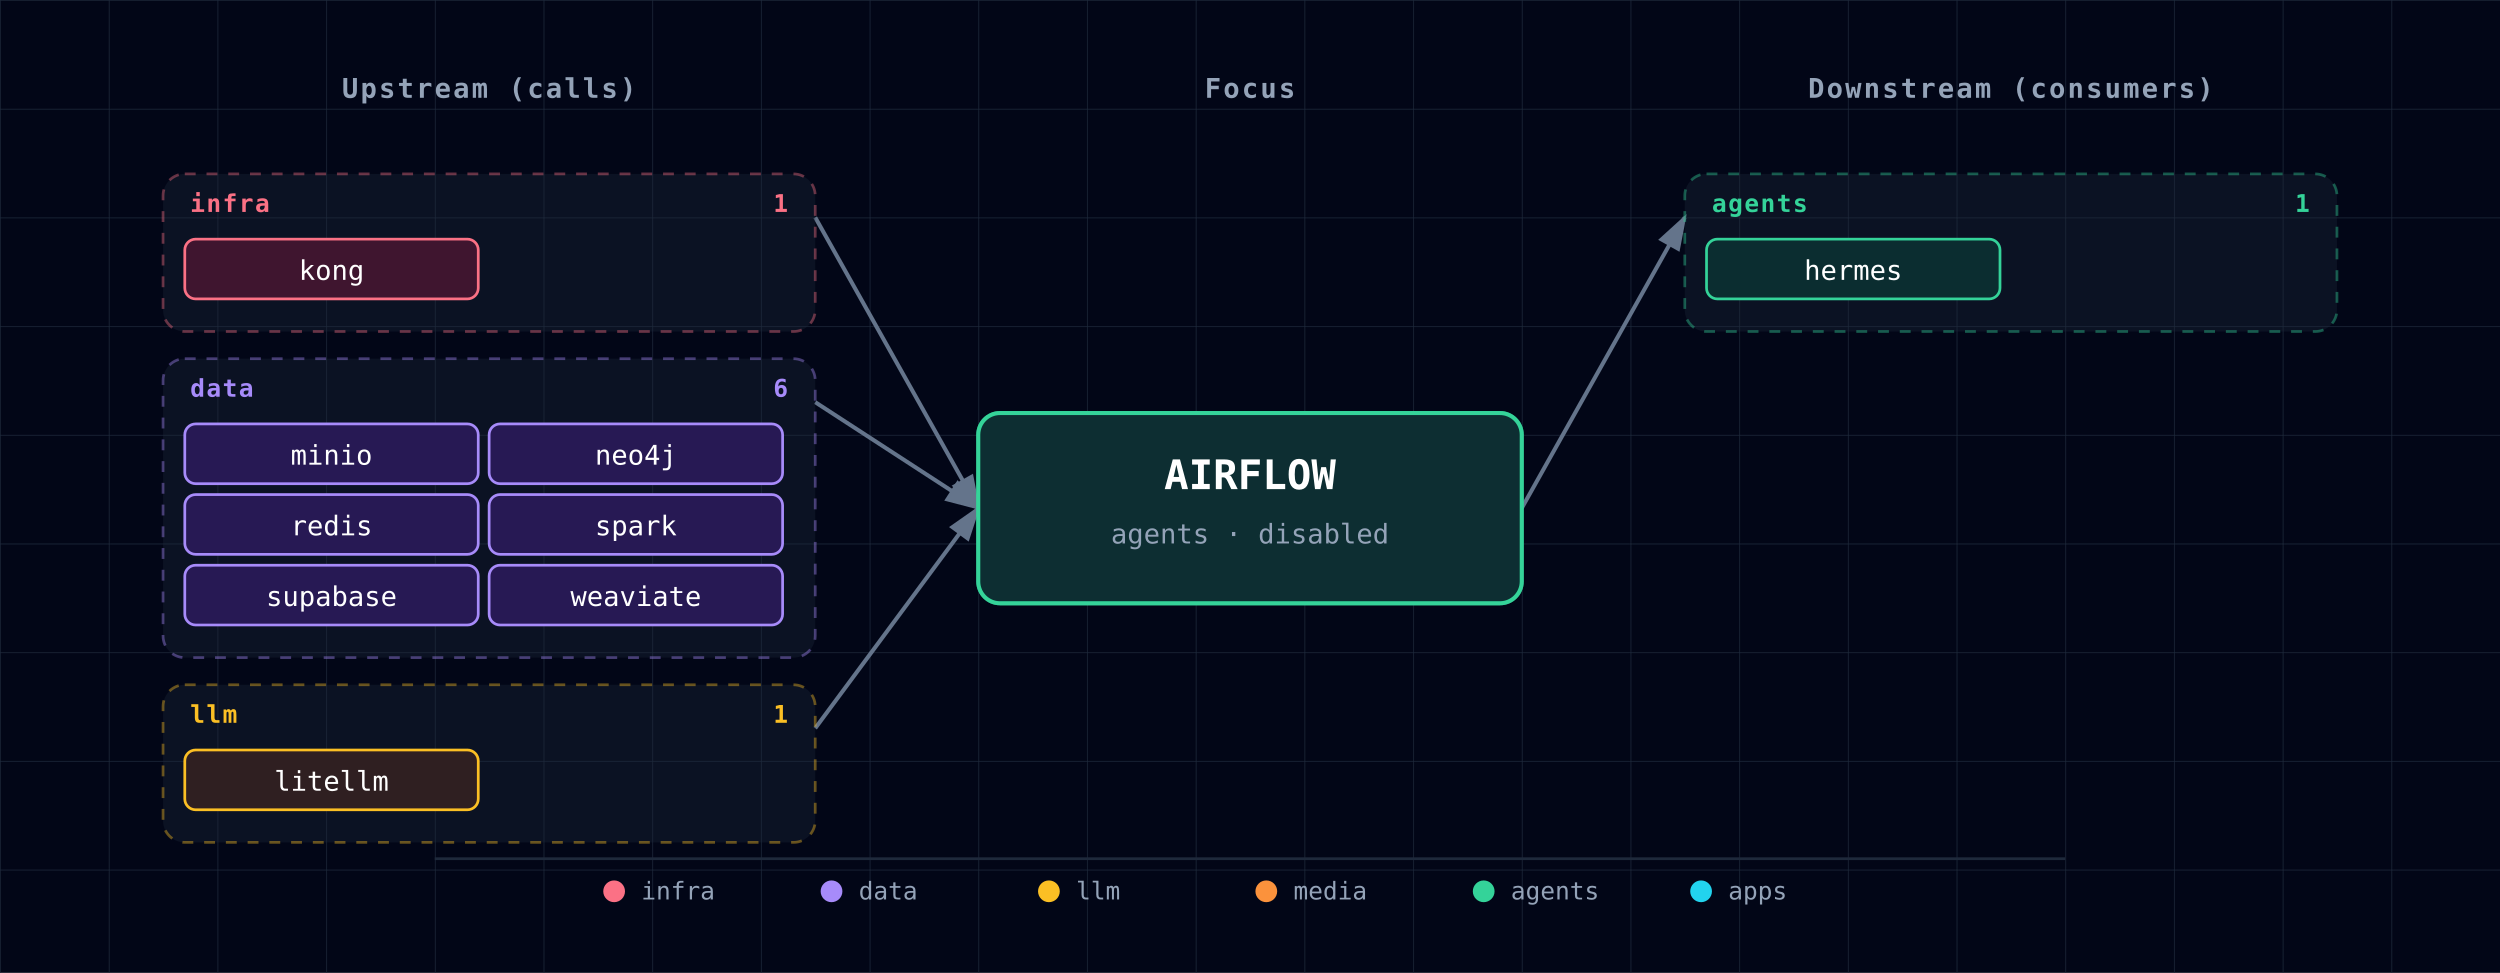
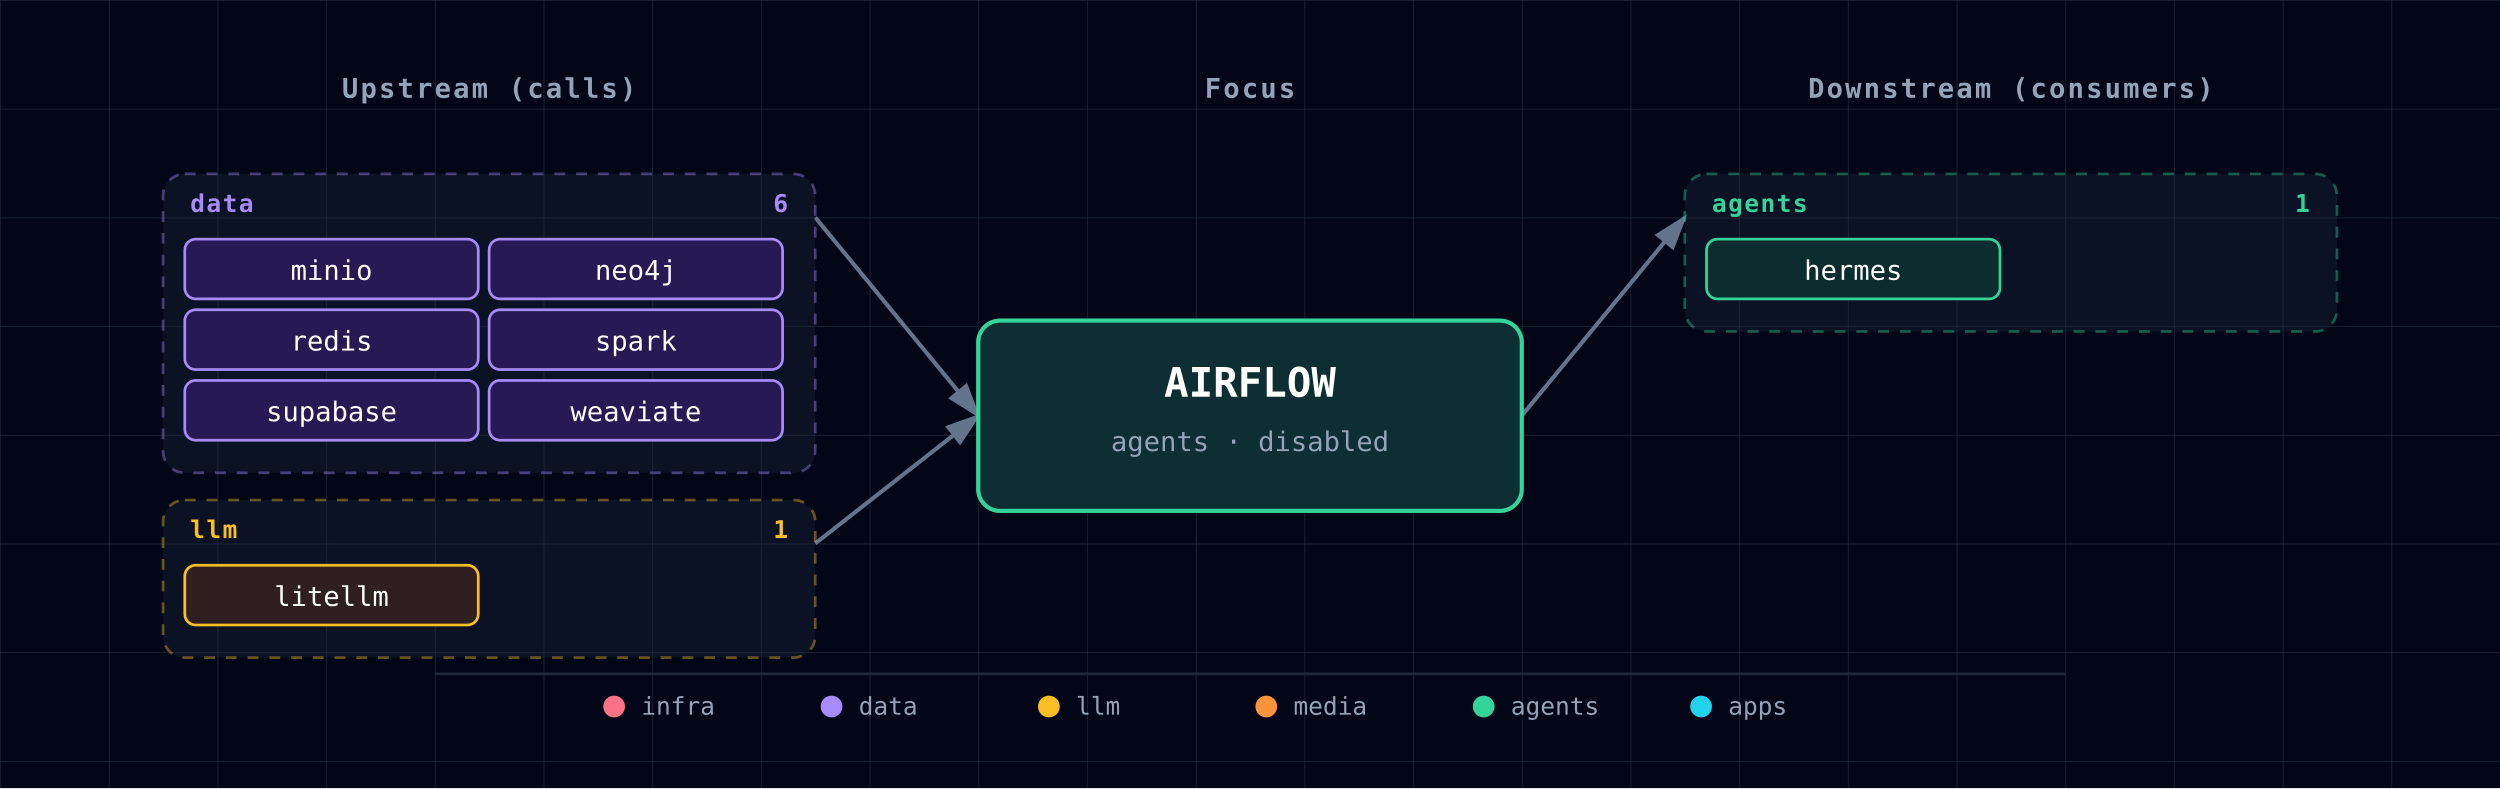
- <svg xmlns="http://www.w3.org/2000/svg" viewBox="0 0 920 358" font-family="'JetBrains Mono', 'Fira Code', Menlo, Consolas, monospace">
+ <svg xmlns="http://www.w3.org/2000/svg" viewBox="0 0 920 290" font-family="'JetBrains Mono', 'Fira Code', Menlo, Consolas, monospace">
  <defs>
    <pattern id="grid" width="40" height="40" patternUnits="userSpaceOnUse">
      <path d="M 40 0 L 0 0 0 40" fill="none" stroke="#1e293b" stroke-width="0.5" />
    </pattern>
    <marker id="arrowhead" markerWidth="9" markerHeight="6" refX="8" refY="3" orient="auto">
      <polygon points="0 0, 9 3, 0 6" fill="#64748b" />
    </marker>
    <filter id="focus-glow" x="-50%" y="-50%" width="200%" height="200%">
      <feGaussianBlur in="SourceAlpha" stdDeviation="6" />
      <feFlood flood-color="#34d399" flood-opacity="0.6" />
      <feComposite in2="SourceAlpha" operator="in" />
      <feMerge>
        <feMergeNode />
        <feMergeNode in="SourceGraphic" />
      </feMerge>
    </filter>
  </defs>
-   <rect width="920" height="358" fill="#020617" />
-   <rect width="920" height="358" fill="url(#grid)" />
+   <rect width="920" height="290" fill="#020617" />
+   <rect width="920" height="290" fill="url(#grid)" />
  <text x="180" y="36" fill="#94a3b8" font-size="10" font-weight="600" text-anchor="middle" letter-spacing="0.08em">Upstream (calls)</text>
  <text x="460" y="36" fill="#94a3b8" font-size="10" font-weight="600" text-anchor="middle" letter-spacing="0.08em">Focus</text>
  <text x="740" y="36" fill="#94a3b8" font-size="10" font-weight="600" text-anchor="middle" letter-spacing="0.08em">Downstream (consumers)</text>
-   <line x1="300" y1="80" x2="360" y2="187" stroke="#64748b" stroke-width="1.5" marker-end="url(#arrowhead)" />
-   <line x1="300" y1="148" x2="360" y2="187" stroke="#64748b" stroke-width="1.5" marker-end="url(#arrowhead)" />
-   <line x1="300" y1="268" x2="360" y2="187" stroke="#64748b" stroke-width="1.5" marker-end="url(#arrowhead)" />
-   <line x1="560" y1="187" x2="620" y2="80" stroke="#64748b" stroke-width="1.5" marker-end="url(#arrowhead)" />
+   <line x1="300" y1="80" x2="360" y2="153" stroke="#64748b" stroke-width="1.5" marker-end="url(#arrowhead)" />
+   <line x1="300" y1="200" x2="360" y2="153" stroke="#64748b" stroke-width="1.5" marker-end="url(#arrowhead)" />
+   <line x1="560" y1="153" x2="620" y2="80" stroke="#64748b" stroke-width="1.5" marker-end="url(#arrowhead)" />
  <g>
    <g class="cluster">
-       <rect x="60" y="64" width="240" height="58" rx="8" fill="rgba(30,41,59,0.35)" stroke="#fb7185" stroke-width="1" stroke-dasharray="4,4" stroke-opacity="0.4" />
-       <text x="70" y="78" fill="#fb7185" font-size="9" font-weight="700" text-anchor="start" style="letter-spacing:0.06em;text-transform:uppercase;">infra</text>
-       <text x="290" y="78" fill="#fb7185" font-size="9" font-weight="600" text-anchor="end">1</text>
+       <rect x="60" y="64" width="240" height="110" rx="8" fill="rgba(30,41,59,0.35)" stroke="#a78bfa" stroke-width="1" stroke-dasharray="4,4" stroke-opacity="0.4" />
+       <text x="70" y="78" fill="#a78bfa" font-size="9" font-weight="700" text-anchor="start" style="letter-spacing:0.06em;text-transform:uppercase;">data</text>
+       <text x="290" y="78" fill="#a78bfa" font-size="9" font-weight="600" text-anchor="end">6</text>
    </g>
    <g>
      <rect x="68" y="88" width="108" height="22" rx="4" fill="#0f172a" />
-       <rect x="68" y="88" width="108" height="22" rx="4" fill="rgba(136, 19, 55, 0.4)" stroke="#fb7185" stroke-width="1" />
-       <text x="122" y="103" fill="white" font-size="10" text-anchor="middle">kong</text>
+       <rect x="68" y="88" width="108" height="22" rx="4" fill="rgba(76, 29, 149, 0.4)" stroke="#a78bfa" stroke-width="1" />
+       <text x="122" y="103" fill="white" font-size="10" text-anchor="middle">minio</text>
+     </g>
+     <g>
+       <rect x="180" y="88" width="108" height="22" rx="4" fill="#0f172a" />
+       <rect x="180" y="88" width="108" height="22" rx="4" fill="rgba(76, 29, 149, 0.4)" stroke="#a78bfa" stroke-width="1" />
+       <text x="234" y="103" fill="white" font-size="10" text-anchor="middle">neo4j</text>
+     </g>
+     <g>
+       <rect x="68" y="114" width="108" height="22" rx="4" fill="#0f172a" />
+       <rect x="68" y="114" width="108" height="22" rx="4" fill="rgba(76, 29, 149, 0.4)" stroke="#a78bfa" stroke-width="1" />
+       <text x="122" y="129" fill="white" font-size="10" text-anchor="middle">redis</text>
+     </g>
+     <g>
+       <rect x="180" y="114" width="108" height="22" rx="4" fill="#0f172a" />
+       <rect x="180" y="114" width="108" height="22" rx="4" fill="rgba(76, 29, 149, 0.4)" stroke="#a78bfa" stroke-width="1" />
+       <text x="234" y="129" fill="white" font-size="10" text-anchor="middle">spark</text>
+     </g>
+     <g>
+       <rect x="68" y="140" width="108" height="22" rx="4" fill="#0f172a" />
+       <rect x="68" y="140" width="108" height="22" rx="4" fill="rgba(76, 29, 149, 0.4)" stroke="#a78bfa" stroke-width="1" />
+       <text x="122" y="155" fill="white" font-size="10" text-anchor="middle">supabase</text>
+     </g>
+     <g>
+       <rect x="180" y="140" width="108" height="22" rx="4" fill="#0f172a" />
+       <rect x="180" y="140" width="108" height="22" rx="4" fill="rgba(76, 29, 149, 0.4)" stroke="#a78bfa" stroke-width="1" />
+       <text x="234" y="155" fill="white" font-size="10" text-anchor="middle">weaviate</text>
    </g>
    <g class="cluster">
-       <rect x="60" y="132" width="240" height="110" rx="8" fill="rgba(30,41,59,0.35)" stroke="#a78bfa" stroke-width="1" stroke-dasharray="4,4" stroke-opacity="0.4" />
-       <text x="70" y="146" fill="#a78bfa" font-size="9" font-weight="700" text-anchor="start" style="letter-spacing:0.06em;text-transform:uppercase;">data</text>
-       <text x="290" y="146" fill="#a78bfa" font-size="9" font-weight="600" text-anchor="end">6</text>
-     </g>
-     <g>
-       <rect x="68" y="156" width="108" height="22" rx="4" fill="#0f172a" />
-       <rect x="68" y="156" width="108" height="22" rx="4" fill="rgba(76, 29, 149, 0.4)" stroke="#a78bfa" stroke-width="1" />
-       <text x="122" y="171" fill="white" font-size="10" text-anchor="middle">minio</text>
-     </g>
-     <g>
-       <rect x="180" y="156" width="108" height="22" rx="4" fill="#0f172a" />
-       <rect x="180" y="156" width="108" height="22" rx="4" fill="rgba(76, 29, 149, 0.4)" stroke="#a78bfa" stroke-width="1" />
-       <text x="234" y="171" fill="white" font-size="10" text-anchor="middle">neo4j</text>
-     </g>
-     <g>
-       <rect x="68" y="182" width="108" height="22" rx="4" fill="#0f172a" />
-       <rect x="68" y="182" width="108" height="22" rx="4" fill="rgba(76, 29, 149, 0.4)" stroke="#a78bfa" stroke-width="1" />
-       <text x="122" y="197" fill="white" font-size="10" text-anchor="middle">redis</text>
-     </g>
-     <g>
-       <rect x="180" y="182" width="108" height="22" rx="4" fill="#0f172a" />
-       <rect x="180" y="182" width="108" height="22" rx="4" fill="rgba(76, 29, 149, 0.4)" stroke="#a78bfa" stroke-width="1" />
-       <text x="234" y="197" fill="white" font-size="10" text-anchor="middle">spark</text>
+       <rect x="60" y="184" width="240" height="58" rx="8" fill="rgba(30,41,59,0.35)" stroke="#fbbf24" stroke-width="1" stroke-dasharray="4,4" stroke-opacity="0.4" />
+       <text x="70" y="198" fill="#fbbf24" font-size="9" font-weight="700" text-anchor="start" style="letter-spacing:0.06em;text-transform:uppercase;">llm</text>
+       <text x="290" y="198" fill="#fbbf24" font-size="9" font-weight="600" text-anchor="end">1</text>
    </g>
    <g>
      <rect x="68" y="208" width="108" height="22" rx="4" fill="#0f172a" />
-       <rect x="68" y="208" width="108" height="22" rx="4" fill="rgba(76, 29, 149, 0.4)" stroke="#a78bfa" stroke-width="1" />
-       <text x="122" y="223" fill="white" font-size="10" text-anchor="middle">supabase</text>
-     </g>
-     <g>
-       <rect x="180" y="208" width="108" height="22" rx="4" fill="#0f172a" />
-       <rect x="180" y="208" width="108" height="22" rx="4" fill="rgba(76, 29, 149, 0.4)" stroke="#a78bfa" stroke-width="1" />
-       <text x="234" y="223" fill="white" font-size="10" text-anchor="middle">weaviate</text>
-     </g>
-     <g class="cluster">
-       <rect x="60" y="252" width="240" height="58" rx="8" fill="rgba(30,41,59,0.35)" stroke="#fbbf24" stroke-width="1" stroke-dasharray="4,4" stroke-opacity="0.4" />
-       <text x="70" y="266" fill="#fbbf24" font-size="9" font-weight="700" text-anchor="start" style="letter-spacing:0.06em;text-transform:uppercase;">llm</text>
-       <text x="290" y="266" fill="#fbbf24" font-size="9" font-weight="600" text-anchor="end">1</text>
-     </g>
-     <g>
-       <rect x="68" y="276" width="108" height="22" rx="4" fill="#0f172a" />
-       <rect x="68" y="276" width="108" height="22" rx="4" fill="rgba(120, 53, 15, 0.3)" stroke="#fbbf24" stroke-width="1" />
-       <text x="122" y="291" fill="white" font-size="10" text-anchor="middle">litellm</text>
+       <rect x="68" y="208" width="108" height="22" rx="4" fill="rgba(120, 53, 15, 0.3)" stroke="#fbbf24" stroke-width="1" />
+       <text x="122" y="223" fill="white" font-size="10" text-anchor="middle">litellm</text>
    </g>
  </g>
  <g>
    <g class="cluster">
      <rect x="620" y="64" width="240" height="58" rx="8" fill="rgba(30,41,59,0.35)" stroke="#34d399" stroke-width="1" stroke-dasharray="4,4" stroke-opacity="0.4" />
      <text x="630" y="78" fill="#34d399" font-size="9" font-weight="700" text-anchor="start" style="letter-spacing:0.06em;text-transform:uppercase;">agents</text>
      <text x="850" y="78" fill="#34d399" font-size="9" font-weight="600" text-anchor="end">1</text>
    </g>
    <g>
      <rect x="628" y="88" width="108" height="22" rx="4" fill="#0f172a" />
      <rect x="628" y="88" width="108" height="22" rx="4" fill="rgba(6, 78, 59, 0.4)" stroke="#34d399" stroke-width="1" />
      <text x="682" y="103" fill="white" font-size="10" text-anchor="middle">hermes</text>
    </g>
  </g>
  <g class="focus" filter="url(#focus-glow)">
-     <rect x="360" y="152" width="200" height="70" rx="8" fill="#0f172a" />
-     <rect x="360" y="152" width="200" height="70" rx="8" fill="rgba(6, 78, 59, 0.4)" stroke="#34d399" stroke-width="1.5" />
-     <text x="460" y="180" fill="white" font-size="15" font-weight="700" text-anchor="middle">AIRFLOW</text>
-     <text x="460" y="200" fill="#94a3b8" font-size="10" text-anchor="middle">agents · disabled</text>
+     <rect x="360" y="118" width="200" height="70" rx="8" fill="#0f172a" />
+     <rect x="360" y="118" width="200" height="70" rx="8" fill="rgba(6, 78, 59, 0.4)" stroke="#34d399" stroke-width="1.5" />
+     <text x="460" y="146" fill="white" font-size="15" font-weight="700" text-anchor="middle">AIRFLOW</text>
+     <text x="460" y="166" fill="#94a3b8" font-size="10" text-anchor="middle">agents · disabled</text>
  </g>
  <g class="legend">
-     <line x1="160" y1="316" x2="760" y2="316" stroke="#1e293b" stroke-width="1" />
-     <circle cx="226" cy="328" r="4" fill="#fb7185" />
-     <text x="236" y="331" fill="#94a3b8" font-size="9" font-weight="400" text-anchor="start">infra</text>
-     <circle cx="306" cy="328" r="4" fill="#a78bfa" />
-     <text x="316" y="331" fill="#94a3b8" font-size="9" font-weight="400" text-anchor="start">data</text>
-     <circle cx="386" cy="328" r="4" fill="#fbbf24" />
-     <text x="396" y="331" fill="#94a3b8" font-size="9" font-weight="400" text-anchor="start">llm</text>
-     <circle cx="466" cy="328" r="4" fill="#fb923c" />
-     <text x="476" y="331" fill="#94a3b8" font-size="9" font-weight="400" text-anchor="start">media</text>
-     <circle cx="546" cy="328" r="4" fill="#34d399" />
-     <text x="556" y="331" fill="#94a3b8" font-size="9" font-weight="400" text-anchor="start">agents</text>
-     <circle cx="626" cy="328" r="4" fill="#22d3ee" />
-     <text x="636" y="331" fill="#94a3b8" font-size="9" font-weight="400" text-anchor="start">apps</text>
+     <line x1="160" y1="248" x2="760" y2="248" stroke="#1e293b" stroke-width="1" />
+     <circle cx="226" cy="260" r="4" fill="#fb7185" />
+     <text x="236" y="263" fill="#94a3b8" font-size="9" font-weight="400" text-anchor="start">infra</text>
+     <circle cx="306" cy="260" r="4" fill="#a78bfa" />
+     <text x="316" y="263" fill="#94a3b8" font-size="9" font-weight="400" text-anchor="start">data</text>
+     <circle cx="386" cy="260" r="4" fill="#fbbf24" />
+     <text x="396" y="263" fill="#94a3b8" font-size="9" font-weight="400" text-anchor="start">llm</text>
+     <circle cx="466" cy="260" r="4" fill="#fb923c" />
+     <text x="476" y="263" fill="#94a3b8" font-size="9" font-weight="400" text-anchor="start">media</text>
+     <circle cx="546" cy="260" r="4" fill="#34d399" />
+     <text x="556" y="263" fill="#94a3b8" font-size="9" font-weight="400" text-anchor="start">agents</text>
+     <circle cx="626" cy="260" r="4" fill="#22d3ee" />
+     <text x="636" y="263" fill="#94a3b8" font-size="9" font-weight="400" text-anchor="start">apps</text>
  </g>
</svg>
